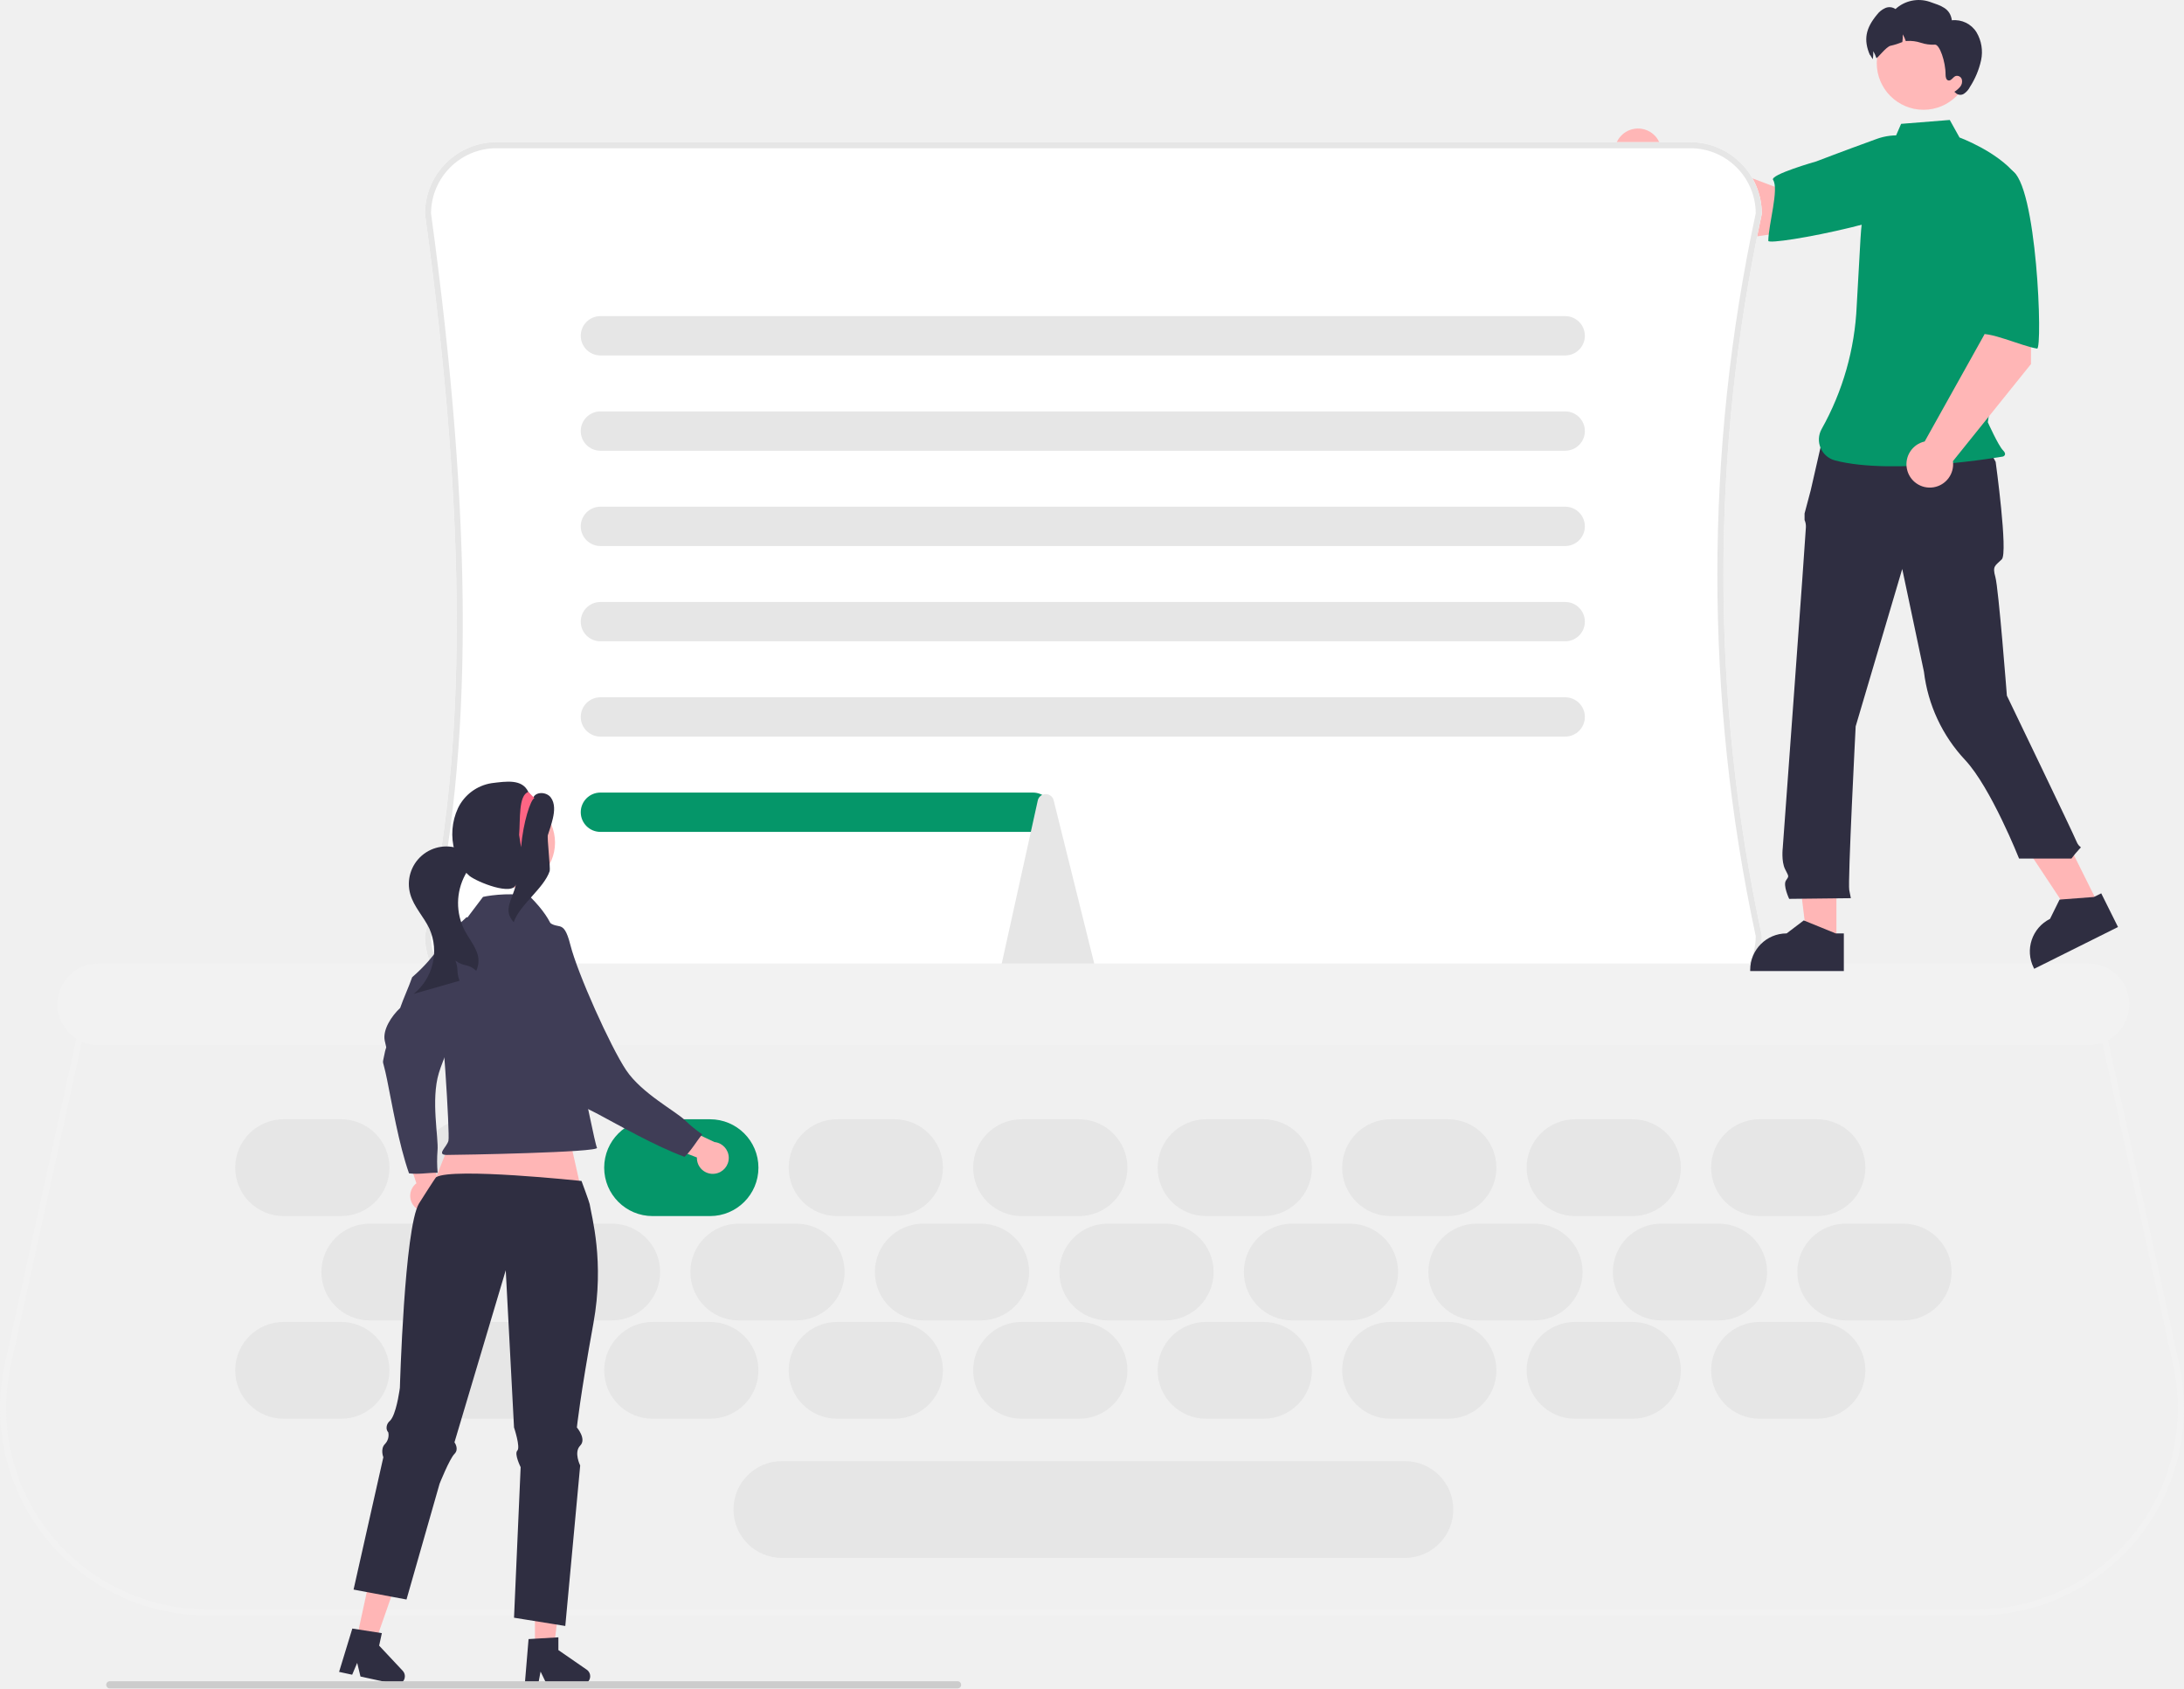
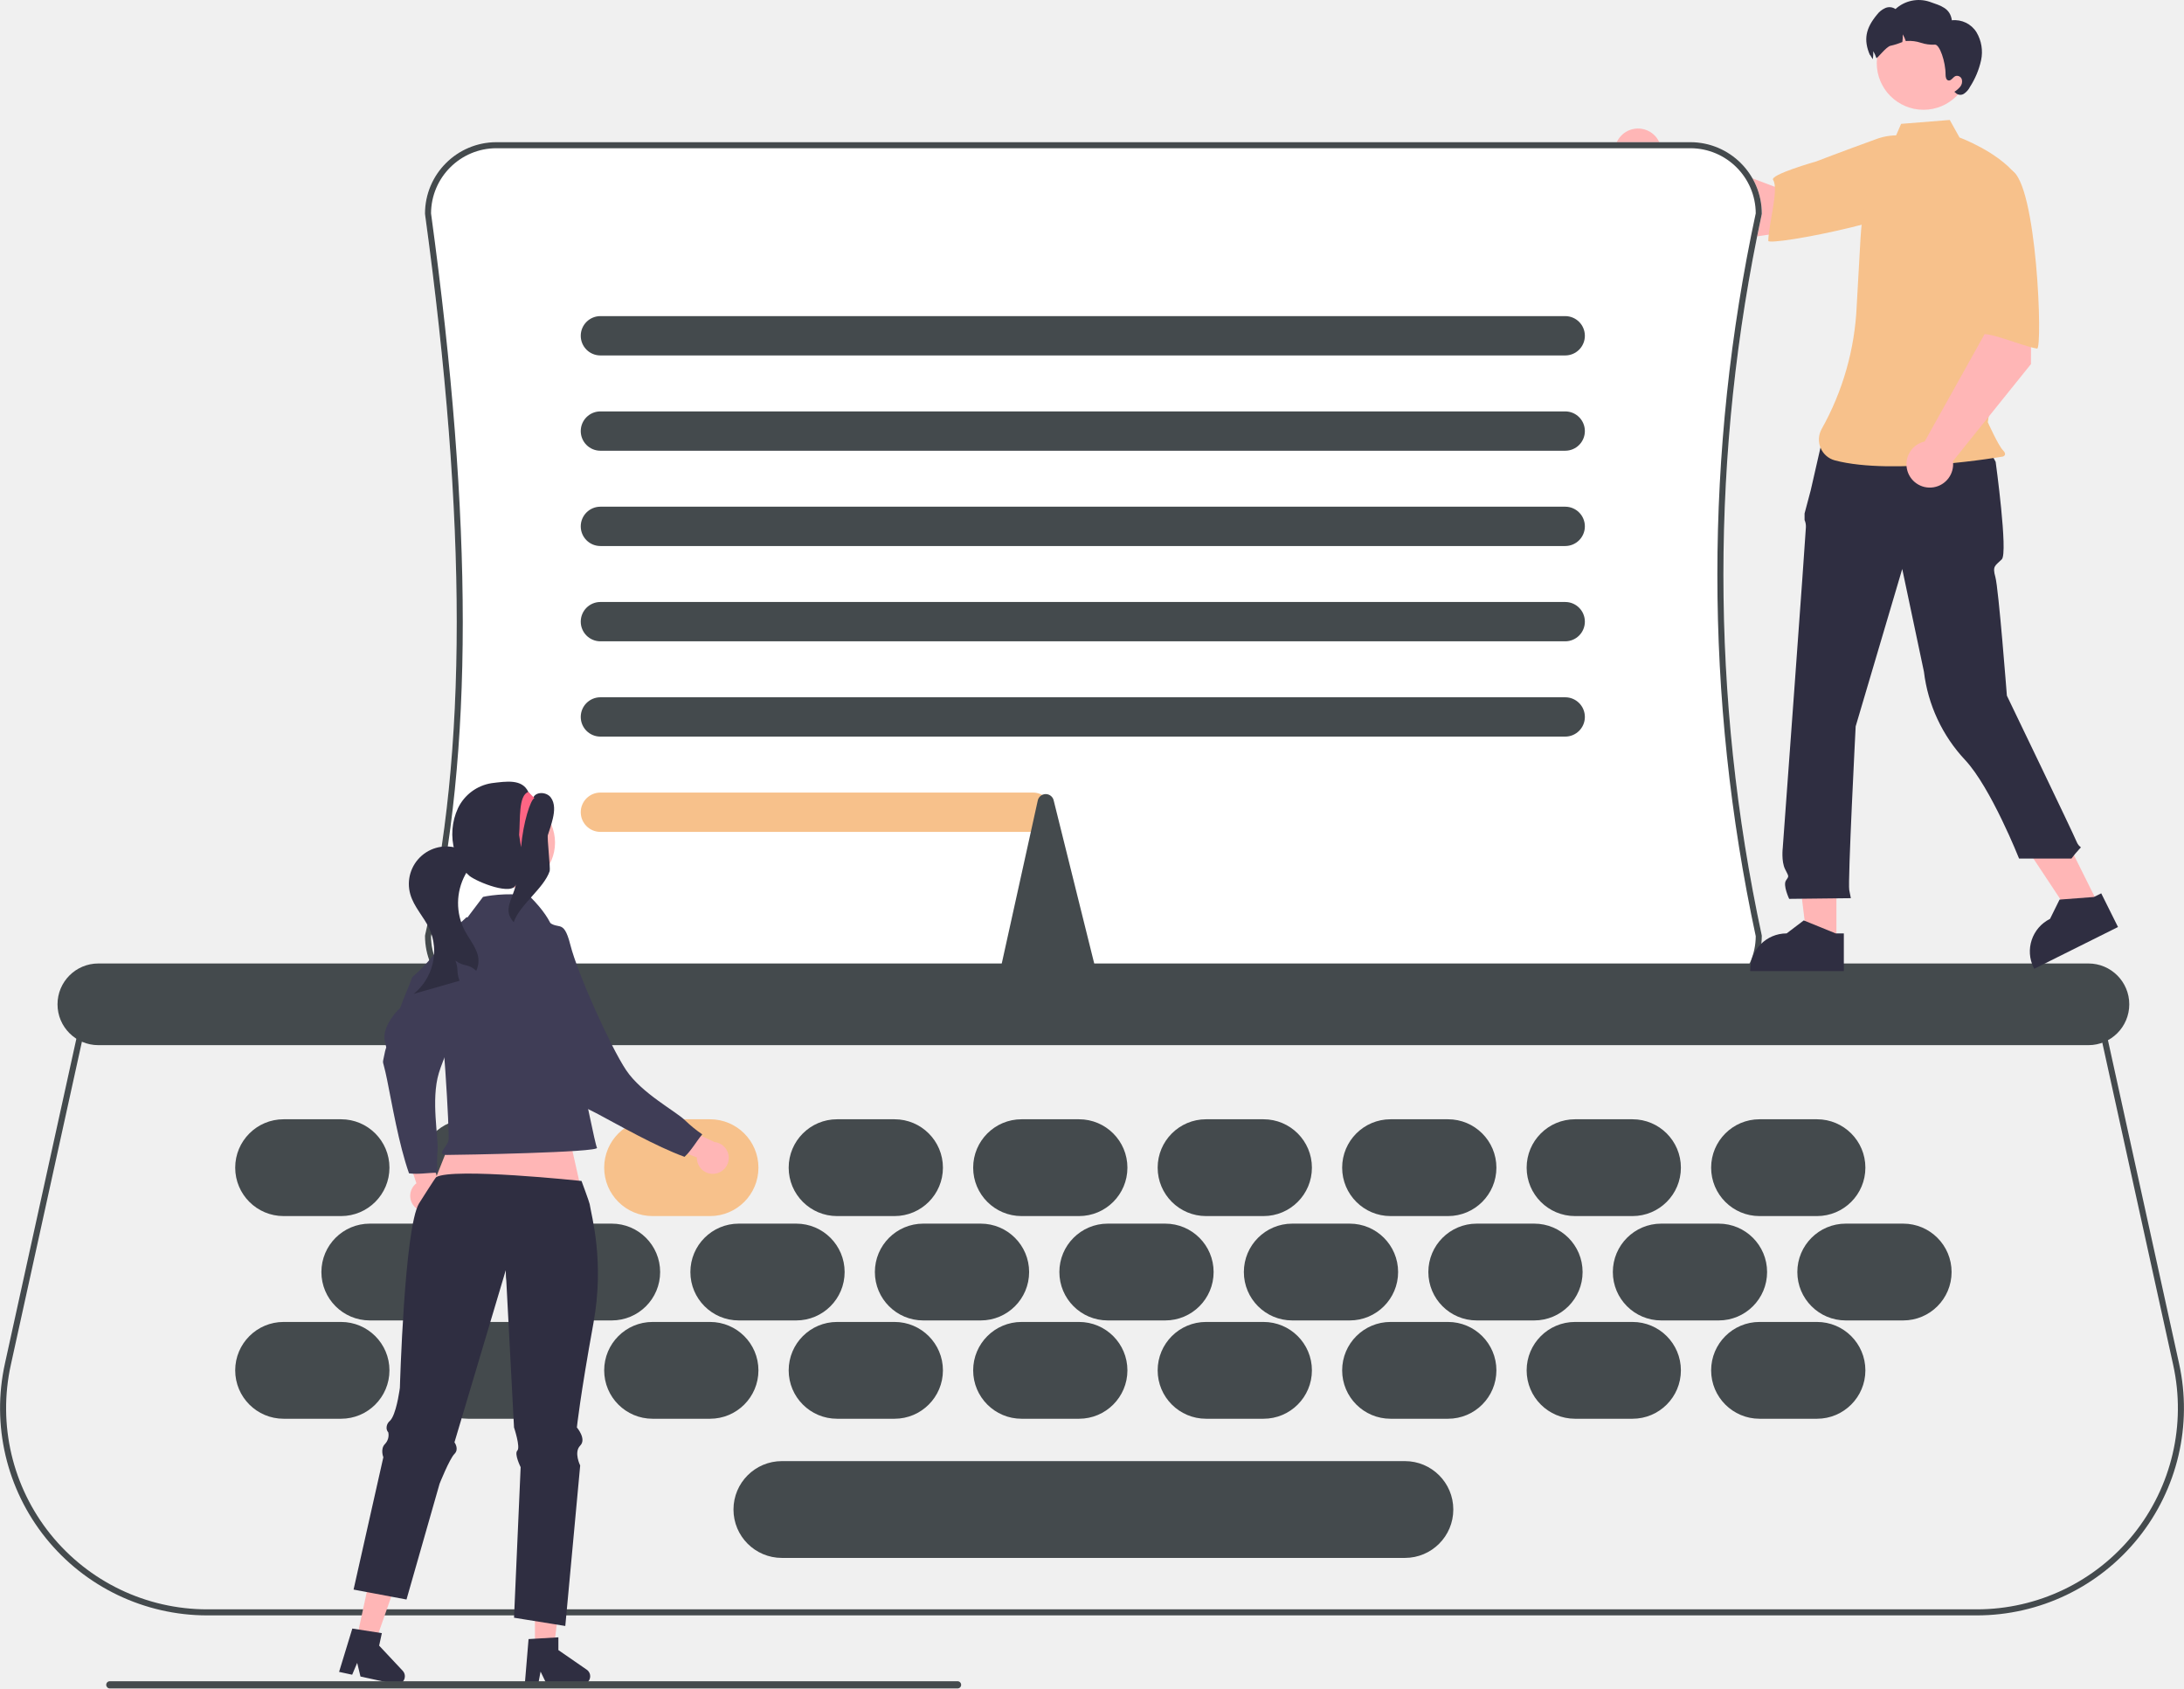
<svg xmlns="http://www.w3.org/2000/svg" data-name="Layer 1" width="722.113" height="558.151" viewBox="0 0 722.113 558.151">
-   <path d="M892.077,705.041h-585.082a68.496,68.496,0,0,1-66.896-83.213l26.134-118.787H932.84l26.134,118.787a68.496,68.496,0,0,1-66.896,83.213Zm-624.237-200-25.788,117.217a66.497,66.497,0,0,0,64.943,80.783h585.082a66.497,66.497,0,0,0,64.943-80.783l-25.788-117.217Z" transform="translate(-238.4798 -171.0368)" fill="#f2f2f2" />
+   <path d="M892.077,705.041h-585.082a68.496,68.496,0,0,1-66.896-83.213l26.134-118.787H932.84l26.134,118.787a68.496,68.496,0,0,1-66.896,83.213Zm-624.237-200-25.788,117.217a66.497,66.497,0,0,0,64.943,80.783h585.082a66.497,66.497,0,0,0,64.943-80.783l-25.788-117.217Z" transform="translate(-238.4798 -171.0368)" fill="#444a4d" />
  <path d="M817.785,249.415l30.69-4.574-4.848-21.349-18.4,9.267-37.961-14.307a7.717,7.717,0,1,0-5.048,10.199Z" transform="translate(-238.4798 -171.0368)" fill="#ffb6b6" />
-   <path d="M880.164,233.455c-2.373,8.995-57.048,19.141-57.02,17.195.078-5.531,3.593-17.135,1.585-20.146-1.148-1.722,14.313-6.121,14.313-6.121s8.533-3.285,19.596-7.293a19.721,19.721,0,0,1,18.85,2.604S882.537,224.461,880.164,233.455Z" transform="translate(-238.4798 -171.0368)" fill="#059669" />
-   <path d="M351.247,608.037h-19a16,16,0,0,0,0,32h19a16,16,0,0,0,0-32Z" transform="translate(-238.4798 -171.0368)" fill="#e6e6e6" />
-   <path d="M412.247,608.037h-19a16,16,0,0,0,0,32h19a16,16,0,0,0,0-32Z" transform="translate(-238.4798 -171.0368)" fill="#e6e6e6" />
-   <path d="M473.247,608.037h-19a16,16,0,0,0,0,32h19a16,16,0,0,0,0-32Z" transform="translate(-238.4798 -171.0368)" fill="#e6e6e6" />
-   <path d="M534.247,608.037h-19a16,16,0,0,0,0,32h19a16,16,0,0,0,0-32Z" transform="translate(-238.4798 -171.0368)" fill="#e6e6e6" />
-   <path d="M595.247,608.037h-19a16,16,0,0,0,0,32h19a16,16,0,0,0,0-32Z" transform="translate(-238.4798 -171.0368)" fill="#e6e6e6" />
-   <path d="M656.247,608.037h-19a16,16,0,0,0,0,32h19a16,16,0,0,0,0-32Z" transform="translate(-238.4798 -171.0368)" fill="#e6e6e6" />
-   <path d="M717.247,608.037h-19a16,16,0,0,0,0,32h19a16,16,0,0,0,0-32Z" transform="translate(-238.4798 -171.0368)" fill="#e6e6e6" />
-   <path d="M778.247,608.037h-19a16,16,0,0,0,0,32h19a16,16,0,0,0,0-32Z" transform="translate(-238.4798 -171.0368)" fill="#e6e6e6" />
-   <path d="M839.247,608.037h-19a16,16,0,0,0,0,32h19a16,16,0,0,0,0-32Z" transform="translate(-238.4798 -171.0368)" fill="#e6e6e6" />
-   <path d="M351.247,541.037h-19a16,16,0,0,0,0,32h19a16,16,0,0,0,0-32Z" transform="translate(-238.4798 -171.0368)" fill="#e6e6e6" />
-   <path d="M412.247,541.037h-19a16,16,0,0,0,0,32h19a16,16,0,0,0,0-32Z" transform="translate(-238.4798 -171.0368)" fill="#e6e6e6" />
-   <path d="M473.247,541.037h-19a16,16,0,0,0,0,32h19a16,16,0,0,0,0-32Z" transform="translate(-238.4798 -171.0368)" fill="#059669" />
-   <path d="M534.247,541.037h-19a16,16,0,0,0,0,32h19a16,16,0,0,0,0-32Z" transform="translate(-238.4798 -171.0368)" fill="#e6e6e6" />
-   <path d="M595.247,541.037h-19a16,16,0,0,0,0,32h19a16,16,0,0,0,0-32Z" transform="translate(-238.4798 -171.0368)" fill="#e6e6e6" />
-   <path d="M656.247,541.037h-19a16,16,0,0,0,0,32h19a16,16,0,0,0,0-32Z" transform="translate(-238.4798 -171.0368)" fill="#e6e6e6" />
-   <path d="M717.247,541.037h-19a16,16,0,0,0,0,32h19a16,16,0,0,0,0-32Z" transform="translate(-238.4798 -171.0368)" fill="#e6e6e6" />
-   <path d="M778.247,541.037h-19a16,16,0,0,0,0,32h19a16,16,0,0,0,0-32Z" transform="translate(-238.4798 -171.0368)" fill="#e6e6e6" />
-   <path d="M839.247,541.037h-19a16,16,0,0,0,0,32h19a16,16,0,0,0,0-32Z" transform="translate(-238.4798 -171.0368)" fill="#e6e6e6" />
-   <path d="M379.747,575.537h-19a16,16,0,0,0,0,32h19a16,16,0,0,0,0-32Z" transform="translate(-238.4798 -171.0368)" fill="#e6e6e6" />
-   <path d="M440.747,575.537h-19a16,16,0,0,0,0,32h19a16,16,0,0,0,0-32Z" transform="translate(-238.4798 -171.0368)" fill="#e6e6e6" />
-   <path d="M501.747,575.537h-19a16,16,0,0,0,0,32h19a16,16,0,0,0,0-32Z" transform="translate(-238.4798 -171.0368)" fill="#e6e6e6" />
-   <path d="M562.747,575.537h-19a16,16,0,0,0,0,32h19a16,16,0,0,0,0-32Z" transform="translate(-238.4798 -171.0368)" fill="#e6e6e6" />
-   <path d="M623.747,575.537h-19a16,16,0,0,0,0,32h19a16,16,0,0,0,0-32Z" transform="translate(-238.4798 -171.0368)" fill="#e6e6e6" />
-   <path d="M684.747,575.537h-19a16,16,0,0,0,0,32h19a16,16,0,0,0,0-32Z" transform="translate(-238.4798 -171.0368)" fill="#e6e6e6" />
-   <path d="M745.747,575.537h-19a16,16,0,0,0,0,32h19a16,16,0,0,0,0-32Z" transform="translate(-238.4798 -171.0368)" fill="#e6e6e6" />
-   <path d="M806.747,575.537h-19a16,16,0,0,0,0,32h19a16,16,0,0,0,0-32Z" transform="translate(-238.4798 -171.0368)" fill="#e6e6e6" />
-   <path d="M867.747,575.537h-19a16,16,0,0,0,0,32h19a16,16,0,0,0,0-32Z" transform="translate(-238.4798 -171.0368)" fill="#e6e6e6" />
+   <path d="M880.164,233.455c-2.373,8.995-57.048,19.141-57.02,17.195.078-5.531,3.593-17.135,1.585-20.146-1.148-1.722,14.313-6.121,14.313-6.121s8.533-3.285,19.596-7.293a19.721,19.721,0,0,1,18.85,2.604S882.537,224.461,880.164,233.455Z" transform="translate(-238.4798 -171.0368)" fill="#f7c18b" />
+   <path d="M351.247,608.037h-19a16,16,0,0,0,0,32h19a16,16,0,0,0,0-32Z" transform="translate(-238.4798 -171.0368)" fill="#444a4d" />
+   <path d="M412.247,608.037h-19a16,16,0,0,0,0,32h19a16,16,0,0,0,0-32Z" transform="translate(-238.4798 -171.0368)" fill="#444a4d" />
+   <path d="M473.247,608.037h-19a16,16,0,0,0,0,32h19a16,16,0,0,0,0-32Z" transform="translate(-238.4798 -171.0368)" fill="#444a4d" />
+   <path d="M534.247,608.037h-19a16,16,0,0,0,0,32h19a16,16,0,0,0,0-32Z" transform="translate(-238.4798 -171.0368)" fill="#444a4d" />
+   <path d="M595.247,608.037h-19a16,16,0,0,0,0,32h19a16,16,0,0,0,0-32Z" transform="translate(-238.4798 -171.0368)" fill="#444a4d" />
+   <path d="M656.247,608.037h-19a16,16,0,0,0,0,32h19a16,16,0,0,0,0-32Z" transform="translate(-238.4798 -171.0368)" fill="#444a4d" />
+   <path d="M717.247,608.037h-19a16,16,0,0,0,0,32h19a16,16,0,0,0,0-32Z" transform="translate(-238.4798 -171.0368)" fill="#444a4d" />
+   <path d="M778.247,608.037h-19a16,16,0,0,0,0,32h19a16,16,0,0,0,0-32Z" transform="translate(-238.4798 -171.0368)" fill="#444a4d" />
+   <path d="M839.247,608.037h-19a16,16,0,0,0,0,32h19a16,16,0,0,0,0-32Z" transform="translate(-238.4798 -171.0368)" fill="#444a4d" />
+   <path d="M351.247,541.037h-19a16,16,0,0,0,0,32h19a16,16,0,0,0,0-32Z" transform="translate(-238.4798 -171.0368)" fill="#444a4d" />
+   <path d="M412.247,541.037h-19a16,16,0,0,0,0,32h19a16,16,0,0,0,0-32Z" transform="translate(-238.4798 -171.0368)" fill="#444a4d" />
+   <path d="M473.247,541.037h-19a16,16,0,0,0,0,32h19a16,16,0,0,0,0-32Z" transform="translate(-238.4798 -171.0368)" fill="#f7c18b" />
+   <path d="M534.247,541.037h-19a16,16,0,0,0,0,32h19a16,16,0,0,0,0-32Z" transform="translate(-238.4798 -171.0368)" fill="#444a4d" />
+   <path d="M595.247,541.037h-19a16,16,0,0,0,0,32h19a16,16,0,0,0,0-32Z" transform="translate(-238.4798 -171.0368)" fill="#444a4d" />
+   <path d="M656.247,541.037h-19a16,16,0,0,0,0,32h19a16,16,0,0,0,0-32Z" transform="translate(-238.4798 -171.0368)" fill="#444a4d" />
+   <path d="M717.247,541.037h-19a16,16,0,0,0,0,32h19a16,16,0,0,0,0-32Z" transform="translate(-238.4798 -171.0368)" fill="#444a4d" />
+   <path d="M778.247,541.037h-19a16,16,0,0,0,0,32h19a16,16,0,0,0,0-32Z" transform="translate(-238.4798 -171.0368)" fill="#444a4d" />
+   <path d="M839.247,541.037h-19a16,16,0,0,0,0,32h19a16,16,0,0,0,0-32Z" transform="translate(-238.4798 -171.0368)" fill="#444a4d" />
+   <path d="M379.747,575.537h-19a16,16,0,0,0,0,32h19a16,16,0,0,0,0-32Z" transform="translate(-238.4798 -171.0368)" fill="#444a4d" />
+   <path d="M440.747,575.537h-19a16,16,0,0,0,0,32h19a16,16,0,0,0,0-32Z" transform="translate(-238.4798 -171.0368)" fill="#444a4d" />
+   <path d="M501.747,575.537h-19a16,16,0,0,0,0,32h19a16,16,0,0,0,0-32Z" transform="translate(-238.4798 -171.0368)" fill="#444a4d" />
+   <path d="M562.747,575.537h-19a16,16,0,0,0,0,32h19a16,16,0,0,0,0-32Z" transform="translate(-238.4798 -171.0368)" fill="#444a4d" />
+   <path d="M623.747,575.537h-19a16,16,0,0,0,0,32h19a16,16,0,0,0,0-32Z" transform="translate(-238.4798 -171.0368)" fill="#444a4d" />
+   <path d="M684.747,575.537h-19a16,16,0,0,0,0,32h19a16,16,0,0,0,0-32Z" transform="translate(-238.4798 -171.0368)" fill="#444a4d" />
+   <path d="M745.747,575.537h-19a16,16,0,0,0,0,32h19a16,16,0,0,0,0-32Z" transform="translate(-238.4798 -171.0368)" fill="#444a4d" />
+   <path d="M806.747,575.537h-19a16,16,0,0,0,0,32h19a16,16,0,0,0,0-32Z" transform="translate(-238.4798 -171.0368)" fill="#444a4d" />
+   <path d="M867.747,575.537h-19a16,16,0,0,0,0,32h19a16,16,0,0,0,0-32Z" transform="translate(-238.4798 -171.0368)" fill="#444a4d" />
  <path d="M797.379,504.037H402.615a23.645,23.645,0,0,1-23.618-23.618l.026-.226c13.966-60.428,13.96-136.182-.017-238.402l-.009-.136a23.645,23.645,0,0,1,23.618-23.618H797.379A23.645,23.645,0,0,1,820.997,241.655l-.022.209a566.872,566.872,0,0,0,0,238.346l.022.209A23.645,23.645,0,0,1,797.379,504.037Z" transform="translate(-238.4798 -171.0368)" fill="#fff" />
-   <path d="M797.379,504.037H402.615a23.645,23.645,0,0,1-23.618-23.618l.026-.226c13.966-60.428,13.96-136.182-.017-238.402l-.009-.136a23.645,23.645,0,0,1,23.618-23.618H797.379A23.645,23.645,0,0,1,820.997,241.655l-.022.209a566.872,566.872,0,0,0,0,238.346l.022.209A23.645,23.645,0,0,1,797.379,504.037ZM380.997,480.531a21.643,21.643,0,0,0,21.618,21.506H797.379a21.643,21.643,0,0,0,21.618-21.514,568.845,568.845,0,0,1,0-238.973,21.643,21.643,0,0,0-21.618-21.514H402.615a21.643,21.643,0,0,0-21.618,21.551C394.989,343.956,394.99,419.893,380.997,480.531Z" transform="translate(-238.4798 -171.0368)" fill="#e6e6e6" />
-   <path d="M755.997,288.537h-319a6.5,6.5,0,0,1,0-13h319a6.5,6.5,0,0,1,0,13Z" transform="translate(-238.4798 -171.0368)" fill="#e6e6e6" />
-   <path d="M755.997,320.037h-319a6.5,6.5,0,0,1,0-13h319a6.5,6.5,0,0,1,0,13Z" transform="translate(-238.4798 -171.0368)" fill="#e6e6e6" />
-   <path d="M755.997,351.537h-319a6.5,6.5,0,0,1,0-13h319a6.5,6.5,0,0,1,0,13Z" transform="translate(-238.4798 -171.0368)" fill="#e6e6e6" />
-   <path d="M755.997,383.037h-319a6.5,6.5,0,0,1,0-13h319a6.5,6.5,0,0,1,0,13Z" transform="translate(-238.4798 -171.0368)" fill="#e6e6e6" />
-   <path d="M755.997,414.537h-319a6.5,6.5,0,0,1,0-13h319a6.5,6.5,0,0,1,0,13Z" transform="translate(-238.4798 -171.0368)" fill="#e6e6e6" />
-   <path d="M579.997,446.037h-143a6.5,6.5,0,0,1,0-13h143a6.5,6.5,0,0,1,0,13Z" transform="translate(-238.4798 -171.0368)" fill="#059669" />
-   <path d="M598.178,495.537H571.855a2.658,2.658,0,0,1-2.069-1.02,3.174,3.174,0,0,1-.601-2.652l12.387-56.046a2.7,2.7,0,0,1,5.32-.081l13.936,56.045a3.175,3.175,0,0,1-.558,2.704A2.657,2.657,0,0,1,598.178,495.537Z" transform="translate(-238.4798 -171.0368)" fill="#e6e6e6" />
-   <path d="M928.997,516.537h-658a13.5,13.5,0,0,1,0-27h658a13.5,13.5,0,0,1,0,27Z" transform="translate(-238.4798 -171.0368)" fill="#f2f2f2" />
+   <path d="M797.379,504.037H402.615a23.645,23.645,0,0,1-23.618-23.618l.026-.226c13.966-60.428,13.96-136.182-.017-238.402l-.009-.136a23.645,23.645,0,0,1,23.618-23.618H797.379A23.645,23.645,0,0,1,820.997,241.655l-.022.209a566.872,566.872,0,0,0,0,238.346l.022.209A23.645,23.645,0,0,1,797.379,504.037ZM380.997,480.531a21.643,21.643,0,0,0,21.618,21.506H797.379a21.643,21.643,0,0,0,21.618-21.514,568.845,568.845,0,0,1,0-238.973,21.643,21.643,0,0,0-21.618-21.514H402.615a21.643,21.643,0,0,0-21.618,21.551C394.989,343.956,394.99,419.893,380.997,480.531Z" transform="translate(-238.4798 -171.0368)" fill="#444a4d" />
+   <path d="M755.997,288.537h-319a6.5,6.5,0,0,1,0-13h319a6.5,6.5,0,0,1,0,13Z" transform="translate(-238.4798 -171.0368)" fill="#444a4d" />
+   <path d="M755.997,320.037h-319a6.5,6.5,0,0,1,0-13h319a6.5,6.5,0,0,1,0,13Z" transform="translate(-238.4798 -171.0368)" fill="#444a4d" />
+   <path d="M755.997,351.537h-319a6.5,6.5,0,0,1,0-13h319a6.5,6.5,0,0,1,0,13Z" transform="translate(-238.4798 -171.0368)" fill="#444a4d" />
+   <path d="M755.997,383.037h-319a6.5,6.5,0,0,1,0-13h319a6.5,6.5,0,0,1,0,13Z" transform="translate(-238.4798 -171.0368)" fill="#444a4d" />
+   <path d="M755.997,414.537h-319a6.5,6.5,0,0,1,0-13h319a6.5,6.5,0,0,1,0,13Z" transform="translate(-238.4798 -171.0368)" fill="#444a4d" />
+   <path d="M579.997,446.037h-143a6.5,6.5,0,0,1,0-13h143a6.5,6.5,0,0,1,0,13Z" transform="translate(-238.4798 -171.0368)" fill="#f7c18b" />
+   <path d="M598.178,495.537H571.855a2.658,2.658,0,0,1-2.069-1.02,3.174,3.174,0,0,1-.601-2.652l12.387-56.046a2.7,2.7,0,0,1,5.32-.081l13.936,56.045a3.175,3.175,0,0,1-.558,2.704A2.657,2.657,0,0,1,598.178,495.537Z" transform="translate(-238.4798 -171.0368)" fill="#444a4d" />
+   <path d="M928.997,516.537h-658a13.5,13.5,0,0,1,0-27h658a13.5,13.5,0,0,1,0,27Z" transform="translate(-238.4798 -171.0368)" fill="#444a4d" />
  <polygon points="607.193 311.693 597.591 311.692 593.024 274.657 607.195 274.658 607.193 311.693" fill="#ffb6b6" />
  <path d="M848.121,492.037l-30.96-.001v-.392a12.051,12.051,0,0,1,12.05-12.05h.001l5.655-4.29,10.551,4.291,2.703 0Z" transform="translate(-238.4798 -171.0368)" fill="#2f2e41" />
  <polygon points="693.95 299.209 685.357 303.492 664.747 272.384 677.431 266.063 693.95 299.209" fill="#ffb6b6" />
  <path d="M938.774,477.484l-27.709,13.81-.175-.35a12.051,12.051,0,0,1,5.409-16.16l.001-0,3.147-6.363,11.357-.867,2.419-1.206Z" transform="translate(-238.4798 -171.0368)" fill="#2f2e41" />
  <path d="M841.419,314.529l52.945,1.853,3.959,7.352s4.146,30.079,2.023,32.203-3.185,2.123-2.123,5.84,3.807,39.222,3.807,39.222,21.871,45.366,22.933,48.021,2.123,1.593,1.062,2.654A39.098,39.098,0,0,0,923.369,454.859H906.064s-9.317-23.503-17.846-32.593a51.635,51.635,0,0,1-13.612-29.178l-7.175-33.965L852.036,411.148s-2.654,51.494-2.123,54.149l.531,2.654-20.396.228s-2.123-4.475-1.062-6.067.998-1.158-.297-3.764-.764-7.023-.764-7.023,7.655-104.412,7.655-106.005a5.295,5.295,0,0,0-.441-2.388V340.77l2.034-7.66Z" transform="translate(-238.4798 -171.0368)" fill="#2f2e41" />
-   <path d="M864.246,218.467c-3.446,2.049-5.508,5.813-6.691,9.644a91.389,91.389,0,0,0-3.927,21.835l-1.25,22.187a91.35,91.35,0,0,1-11.627,40.784,7.13,7.13,0,0,0,4.46,10.325c19.189,5.035,55.533-1.287,55.533-1.287s1.548-.516,0-2.064-5.021-9.288-5.021-9.288l4.128-27.117,5.16-54.697c-6.192-7.74-18.645-12.303-18.645-12.303l-3.218-5.792-16.089,1.287Z" transform="translate(-238.4798 -171.0368)" fill="#059669" />
+   <path d="M864.246,218.467c-3.446,2.049-5.508,5.813-6.691,9.644a91.389,91.389,0,0,0-3.927,21.835l-1.25,22.187a91.35,91.35,0,0,1-11.627,40.784,7.13,7.13,0,0,0,4.46,10.325c19.189,5.035,55.533-1.287,55.533-1.287s1.548-.516,0-2.064-5.021-9.288-5.021-9.288l4.128-27.117,5.16-54.697c-6.192-7.74-18.645-12.303-18.645-12.303l-3.218-5.792-16.089,1.287Z" transform="translate(-238.4798 -171.0368)" fill="#f7c18b" />
  <circle cx="635.979" cy="20.834" r="15.455" fill="#ffb8b8" />
  <path d="M893.503,190.953a26.877,26.877,0,0,1-3.676,8.807,5.995,5.995,0,0,1-2.005,2.277,2.192,2.192,0,0,1-2.785-.348l-.376-.306a7.976,7.976,0,0,0,1.949-1.692,2.716,2.716,0,0,0,.522-2.43,1.673,1.673,0,0,0-2.047-1.093c-.905.355-1.455,1.664-2.402,1.462-.766-.167-.926-1.177-.926-1.97.028-4.149-1.977-10.046-3.53-9.865a12.519,12.519,0,0,1-4.63-.62,12.13,12.13,0,0,0-4.637-.592c-.111.014-.223.035-.341.056a10.267,10.267,0,0,0-1.03-2.249,12.014,12.014,0,0,1-.125,2.548,23.832,23.832,0,0,1-3.857,1.218c-1.434.202-4.588,4.491-4.734,4.052a10.268,10.268,0,0,0-1.03-2.249,12.014,12.014,0,0,1-.125,2.548c-.007.035-.007.063-.014.097-.696-.926-1.121-2.054-.884-1.191-2.332-5.277-1.427-9.058,2.242-13.506a7.055,7.055,0,0,1,2.75-2.207,3.468,3.468,0,0,1,3.384.334,11.384,11.384,0,0,1,11.292-2.409c3.822,1.33,6.767,2.11,7.352,6.12a8.509,8.509,0,0,1,8.153,3.968A12.85,12.85,0,0,1,893.503,190.953Z" transform="translate(-238.4798 -171.0368)" fill="#2f2e41" />
  <path d="M909.997,291.385l.025-31.029-21.832,1.63,6.437,19.57-19.775,35.421a7.717,7.717,0,1,0,9.338,6.504Z" transform="translate(-238.4798 -171.0368)" fill="#ffb6b6" />
-   <path d="M903.458,227.33c8.544,3.68,10.475,59.255,8.554,58.939-5.458-.896-16.413-6.093-19.688-4.554-1.873.88-3.932-15.062-3.932-15.062s-1.984-8.926-4.308-20.461a19.721,19.721,0,0,1,5.369-18.256S894.914,223.651,903.458,227.33Z" transform="translate(-238.4798 -171.0368)" fill="#059669" />
+   <path d="M903.458,227.33c8.544,3.68,10.475,59.255,8.554,58.939-5.458-.896-16.413-6.093-19.688-4.554-1.873.88-3.932-15.062-3.932-15.062s-1.984-8.926-4.308-20.461a19.721,19.721,0,0,1,5.369-18.256S894.914,223.651,903.458,227.33Z" transform="translate(-238.4798 -171.0368)" fill="#f7c18b" />
  <path d="M375.817,570.227a5.239,5.239,0,0,1,.342-8.026l-5.866-17.669,9.343,2.51,4.138,16.394a5.267,5.267,0,0,1-7.957,6.791Z" transform="translate(-238.4798 -171.0368)" fill="#ffb6b6" />
  <path d="M392.751,474.231c1.55.889,10.722-1.313,12.514-.687-.989,6.033,4.382,3.769-1.45,11.692s-17.578,31.679-20.247,40.558-.027,21.391-.427,25.599a43.667,43.667,0,0,0,.036,7.324c-3.151-.04-6.257.614-9.457.196-3.413-9.657-5.708-23.403-7.266-31s-1.615-4.384-.901-8.183.888-1.038.137-4.672,2.285-8.2,5.091-10.803c1.21-3.479,2.773-6.723,3.97-10.165C383.525,486.435,384.102,482.013,392.751,474.231Z" transform="translate(-238.4798 -171.0368)" fill="#3f3d56" />
  <path d="M474.884,559.027a5.239,5.239,0,0,1-5.979-5.365l-17.369-6.701,7.876-5.618,15.286,7.225a5.267,5.267,0,0,1,.185,10.459Z" transform="translate(-238.4798 -171.0368)" fill="#ffb6b6" />
  <path d="M411.534,484.94c1.671-.632,5.801-9.113,7.423-10.098,4.029,4.598,5.695-.987,8.105,8.551s13.284,33.706,18.443,41.409,16.497,13.617,19.492,16.6a43.666,43.666,0,0,0,5.677,4.627c-2.033,2.407-3.503,5.221-5.859,7.426-9.625-3.503-21.695-10.468-28.551-14.094s-4.411-1.54-6.89-4.506-.237-1.345-3.52-3.075-4.878-6.976-5.105-10.797c-1.917-3.145-3.428-6.413-5.325-9.526C415.093,499.819,412.046,496.563,411.534,484.94Z" transform="translate(-238.4798 -171.0368)" fill="#3f3d56" />
  <polygon points="186.123 366.39 194.791 405.071 139.247 401.616 154.351 363.627 186.123 366.39" fill="#ffb6b6" />
  <polygon points="176.874 544.917 183.113 544.916 186.081 520.851 176.873 520.851 176.874 544.917" fill="#ffb6b6" />
  <path d="M413.241,712.875l9.863-.589v4.226l9.377,6.476a2.64,2.64,0,0,1-1.5,4.812h-11.742l-2.024-4.18-.79,4.18h-4.427Z" transform="translate(-238.4798 -171.0368)" fill="#2f2e41" />
  <polygon points="117.905 541.813 124.002 543.135 132.005 520.246 123.006 518.294 117.905 541.813" fill="#ffb6b6" />
  <path d="M354.972,709.393l9.764,1.516-.896,4.13,7.791,8.317a2.64,2.64,0,0,1-2.486,4.384l-11.475-2.489-1.092-4.514-1.658,3.917-4.327-.939Z" transform="translate(-238.4798 -171.0368)" fill="#2f2e41" />
  <path d="M434.689,608.453c-4.379,24.065-5.473,34.455-5.473,34.455s3.284,3.828,1.095,6.018,0,6.562,0,6.562l-4.923,53.053-3.963-.642-9.546-1.535-3.443-.556,2.189-49.769s-2.189-4.379-1.095-5.473c1.095-1.095-1.095-7.657-1.095-7.657l-2.734-51.958-16.958,56.881s1.645,2.189,0,3.828c-1.639,1.639-4.917,9.846-4.917,9.846l-10.085,35.287-.856,2.997-5.259-.985-5.724-1.076-1.052-.196-1.871-.355-1.205-.226-.41-.073-1.981-.373.599-2.66.312-1.4,8.531-37.892.196-.875.208-.923s-1.095-2.734.544-4.379a4.274,4.274,0,0,0,1.095-3.828,1.493,1.493,0,0,1-.147-.183,2.27,2.27,0,0,1-.391-.893,2.961,2.961,0,0,1,1.089-2.752,4.67,4.67,0,0,0,.777-1.113c1.663-3.15,2.501-9.822,2.501-9.822s1.48-52.845,6.323-60.917c.257-.422,5.399-8.523,5.668-8.688,5.467-3.278,48.063,1.25,48.063,1.25s2.58,6.931,2.696,7.652C434.075,573.136,438.401,588.039,434.689,608.453Z" transform="translate(-238.4798 -171.0368)" fill="#2f2e41" />
  <path d="M421.746,481.165s.922-4.784-7.935-13.641c-4.689-1.563-12.813-.652-15.629,0-13.024,17.192-10.692,14.159-14.083,23.764a13.529,13.529,0,0,0-.928,6.838c1.563,7.815,4.1,47.928,3.579,50.012s-4.168,4.689-.521,4.689,50.675-.823,49.633-2.386S421.746,481.165,421.746,481.165Z" transform="translate(-238.4798 -171.0368)" fill="#3f3d56" />
  <circle cx="168.577" cy="278.545" r="14.938" fill="#ffb6b6" />
  <path d="M394.401,455.23c-.082,1.812-1.217,3.373-2.094,4.959a19.789,19.789,0,0,0-.184,18.46c1.219,2.313,2.907,4.377,3.875,6.806a7.731,7.731,0,0,1-.061,6.522c-2.618-2.519-3.896-1.189-6.869-3.388,1.169,3.277.172,3.383,1.346,6.657q-7.569,2.161-15.144,4.334a18.252,18.252,0,0,0,5.221-21.482c-1.846-3.958-5.146-7.221-6.347-11.427a12.399,12.399,0,0,1,17.042-14.713C392.886,451.472,394.483,453.447,394.401,455.23Z" transform="translate(-238.4798 -171.0368)" fill="#2f2e41" />
  <path d="M413.163,432.839c-2.009-4.389-7.309-3.496-12.101-2.917a14.894,14.894,0,0,0-11.159,8.281,20.353,20.353,0,0,0-1.104,14.128,15.478,15.478,0,0,0,4.887,8.239c2.531,2.035,14.429,6.849,15.419,2.704-1.238,5.408-4.46,8.486-.773,12.631,1.91-5.737,9.985-11.186,11.895-16.922.287-.864-.893-11.013-.606-11.876.606-1.82,1.213-3.644,1.651-5.511.55-2.346.762-5.037-.696-6.956s-5.129-1.994-5.866.301" transform="translate(-238.4798 -171.0368)" fill="#2f2e41" />
  <path d="M410.758,451.107l-.639-4.065c.434-5.056-.274-13.097,3.043-14.203l2.029,2.029C413.909,435.296,411.467,442.856,410.758,451.107Z" transform="translate(-238.4798 -171.0368)" fill="#ff6584" />
-   <path d="M556.269,727.998a1.186,1.186,0,0,1-1.19,1.19h-280.29a1.19,1.19,0,1,1,0-2.38h280.29A1.187,1.187,0,0,1,556.269,727.998Z" transform="translate(-238.4798 -171.0368)" fill="#ccc" />
-   <path d="M702.997,654.041h-206a16,16,0,0,0,0,32h206a16,16,0,0,0,0-32Z" transform="translate(-238.4798 -171.0368)" fill="#e6e6e6" />
+   <path d="M556.269,727.998a1.186,1.186,0,0,1-1.19,1.19h-280.29a1.19,1.19,0,1,1,0-2.38h280.29A1.187,1.187,0,0,1,556.269,727.998Z" transform="translate(-238.4798 -171.0368)" fill="#444a4d" />
+   <path d="M702.997,654.041h-206a16,16,0,0,0,0,32h206a16,16,0,0,0,0-32Z" transform="translate(-238.4798 -171.0368)" fill="#444a4d" />
</svg>
